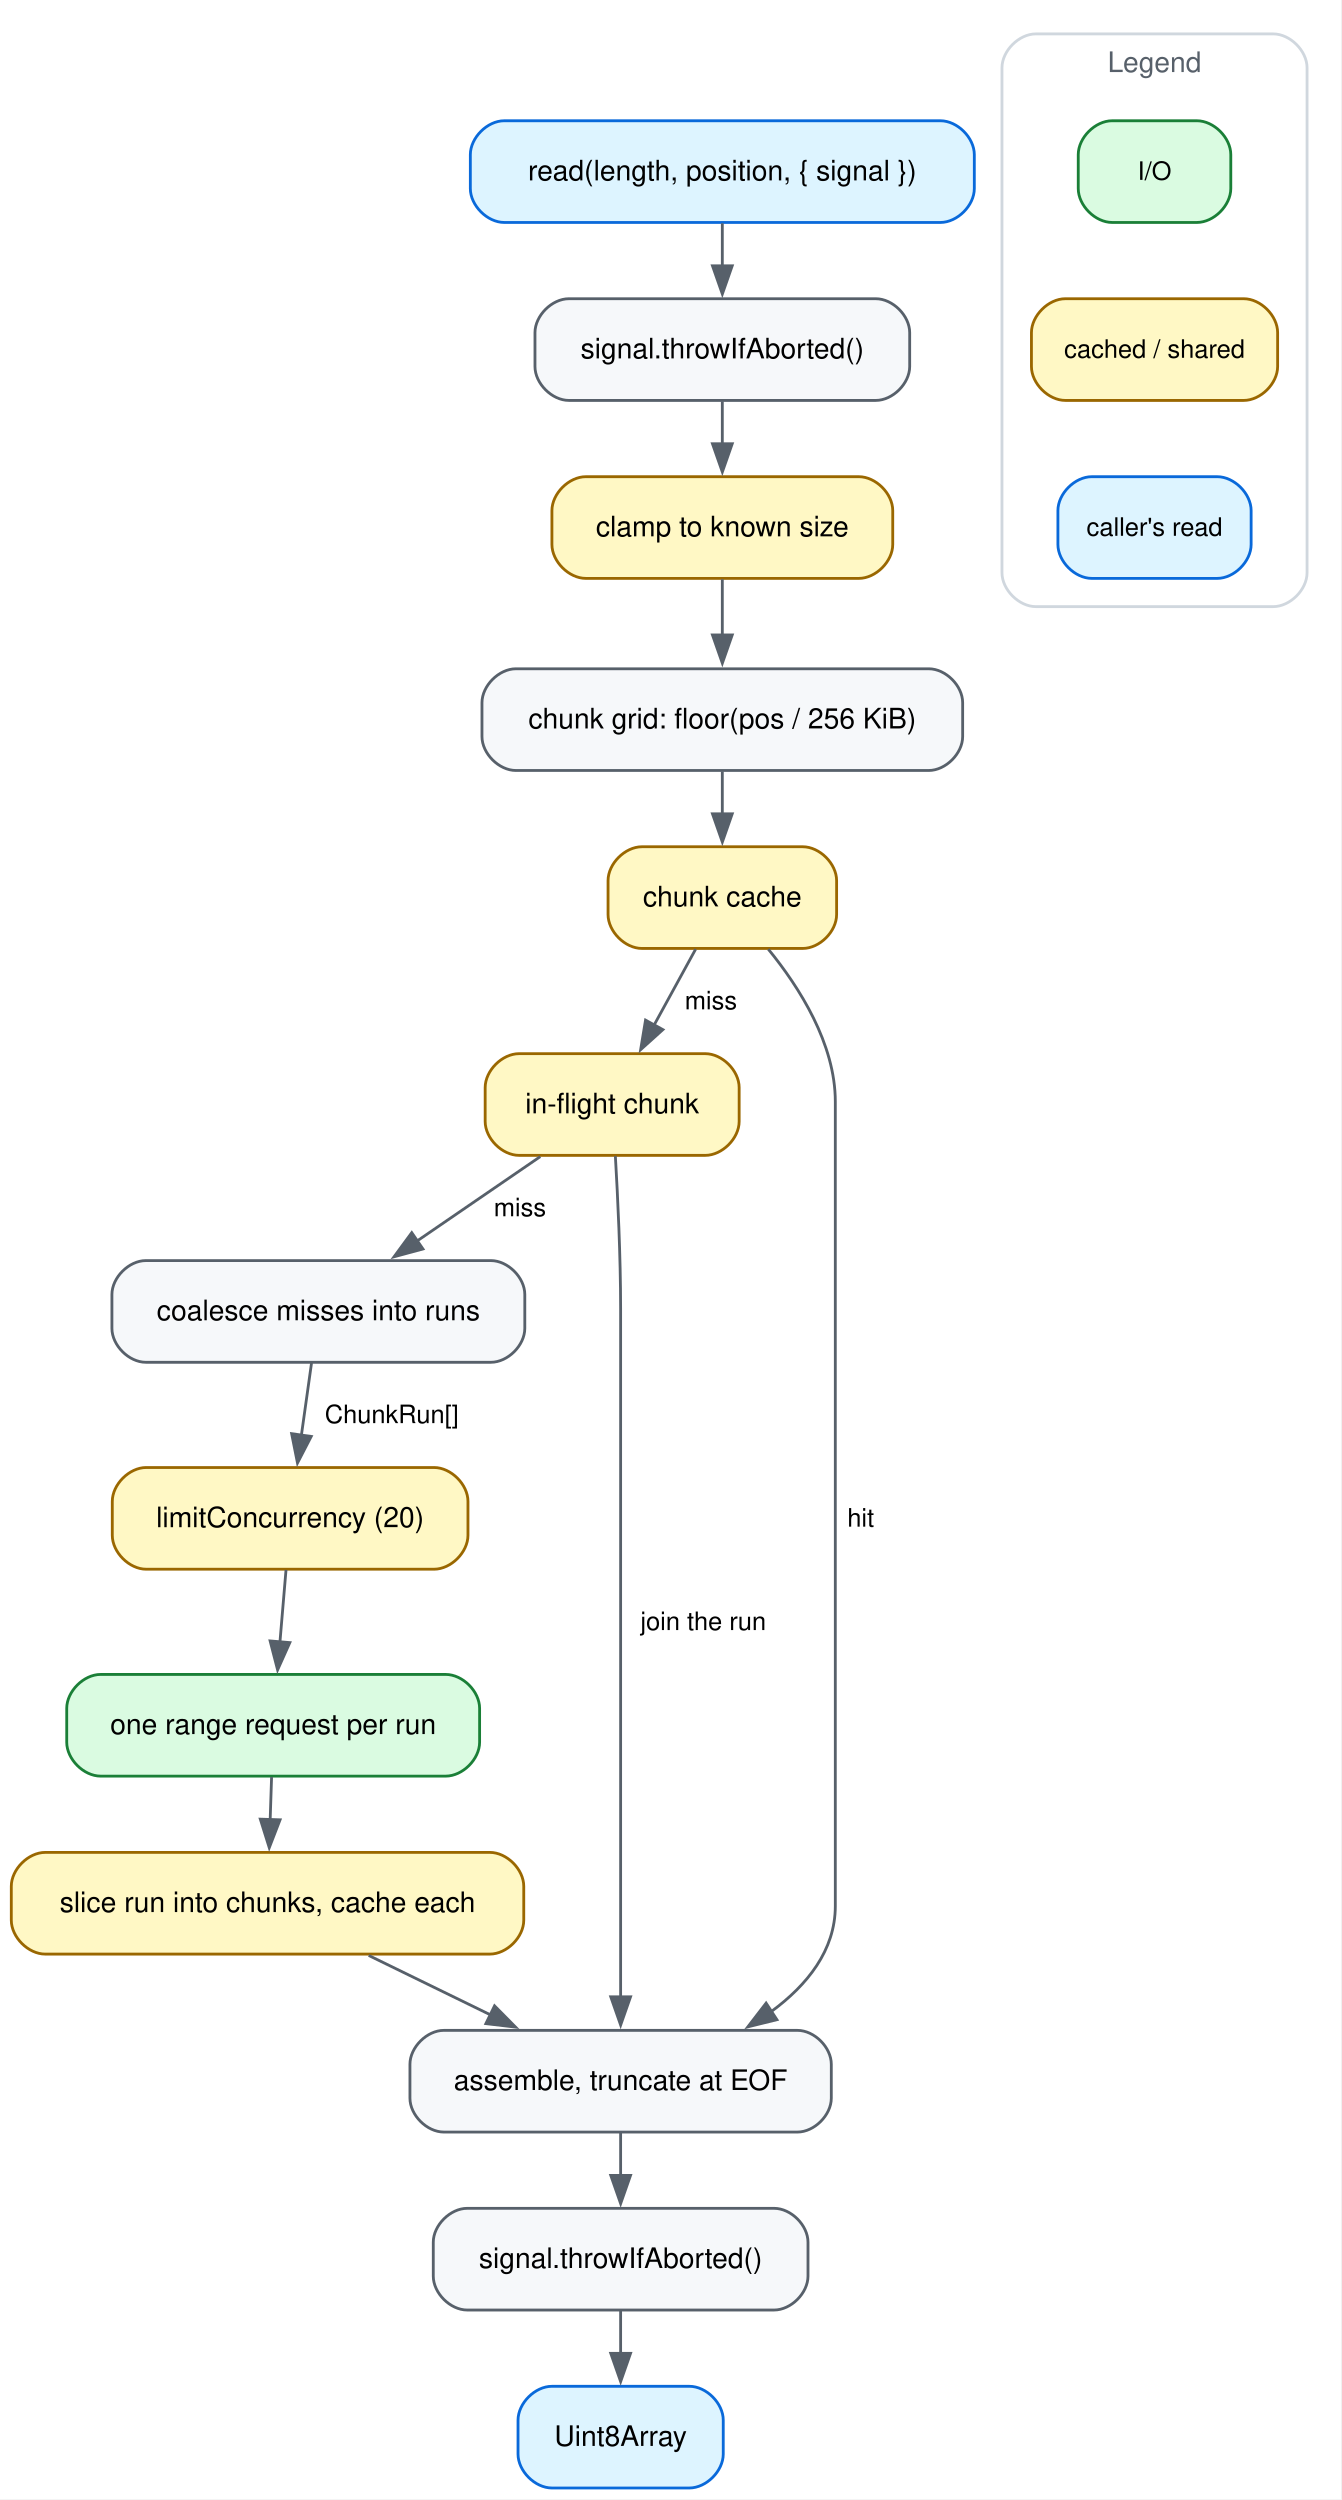
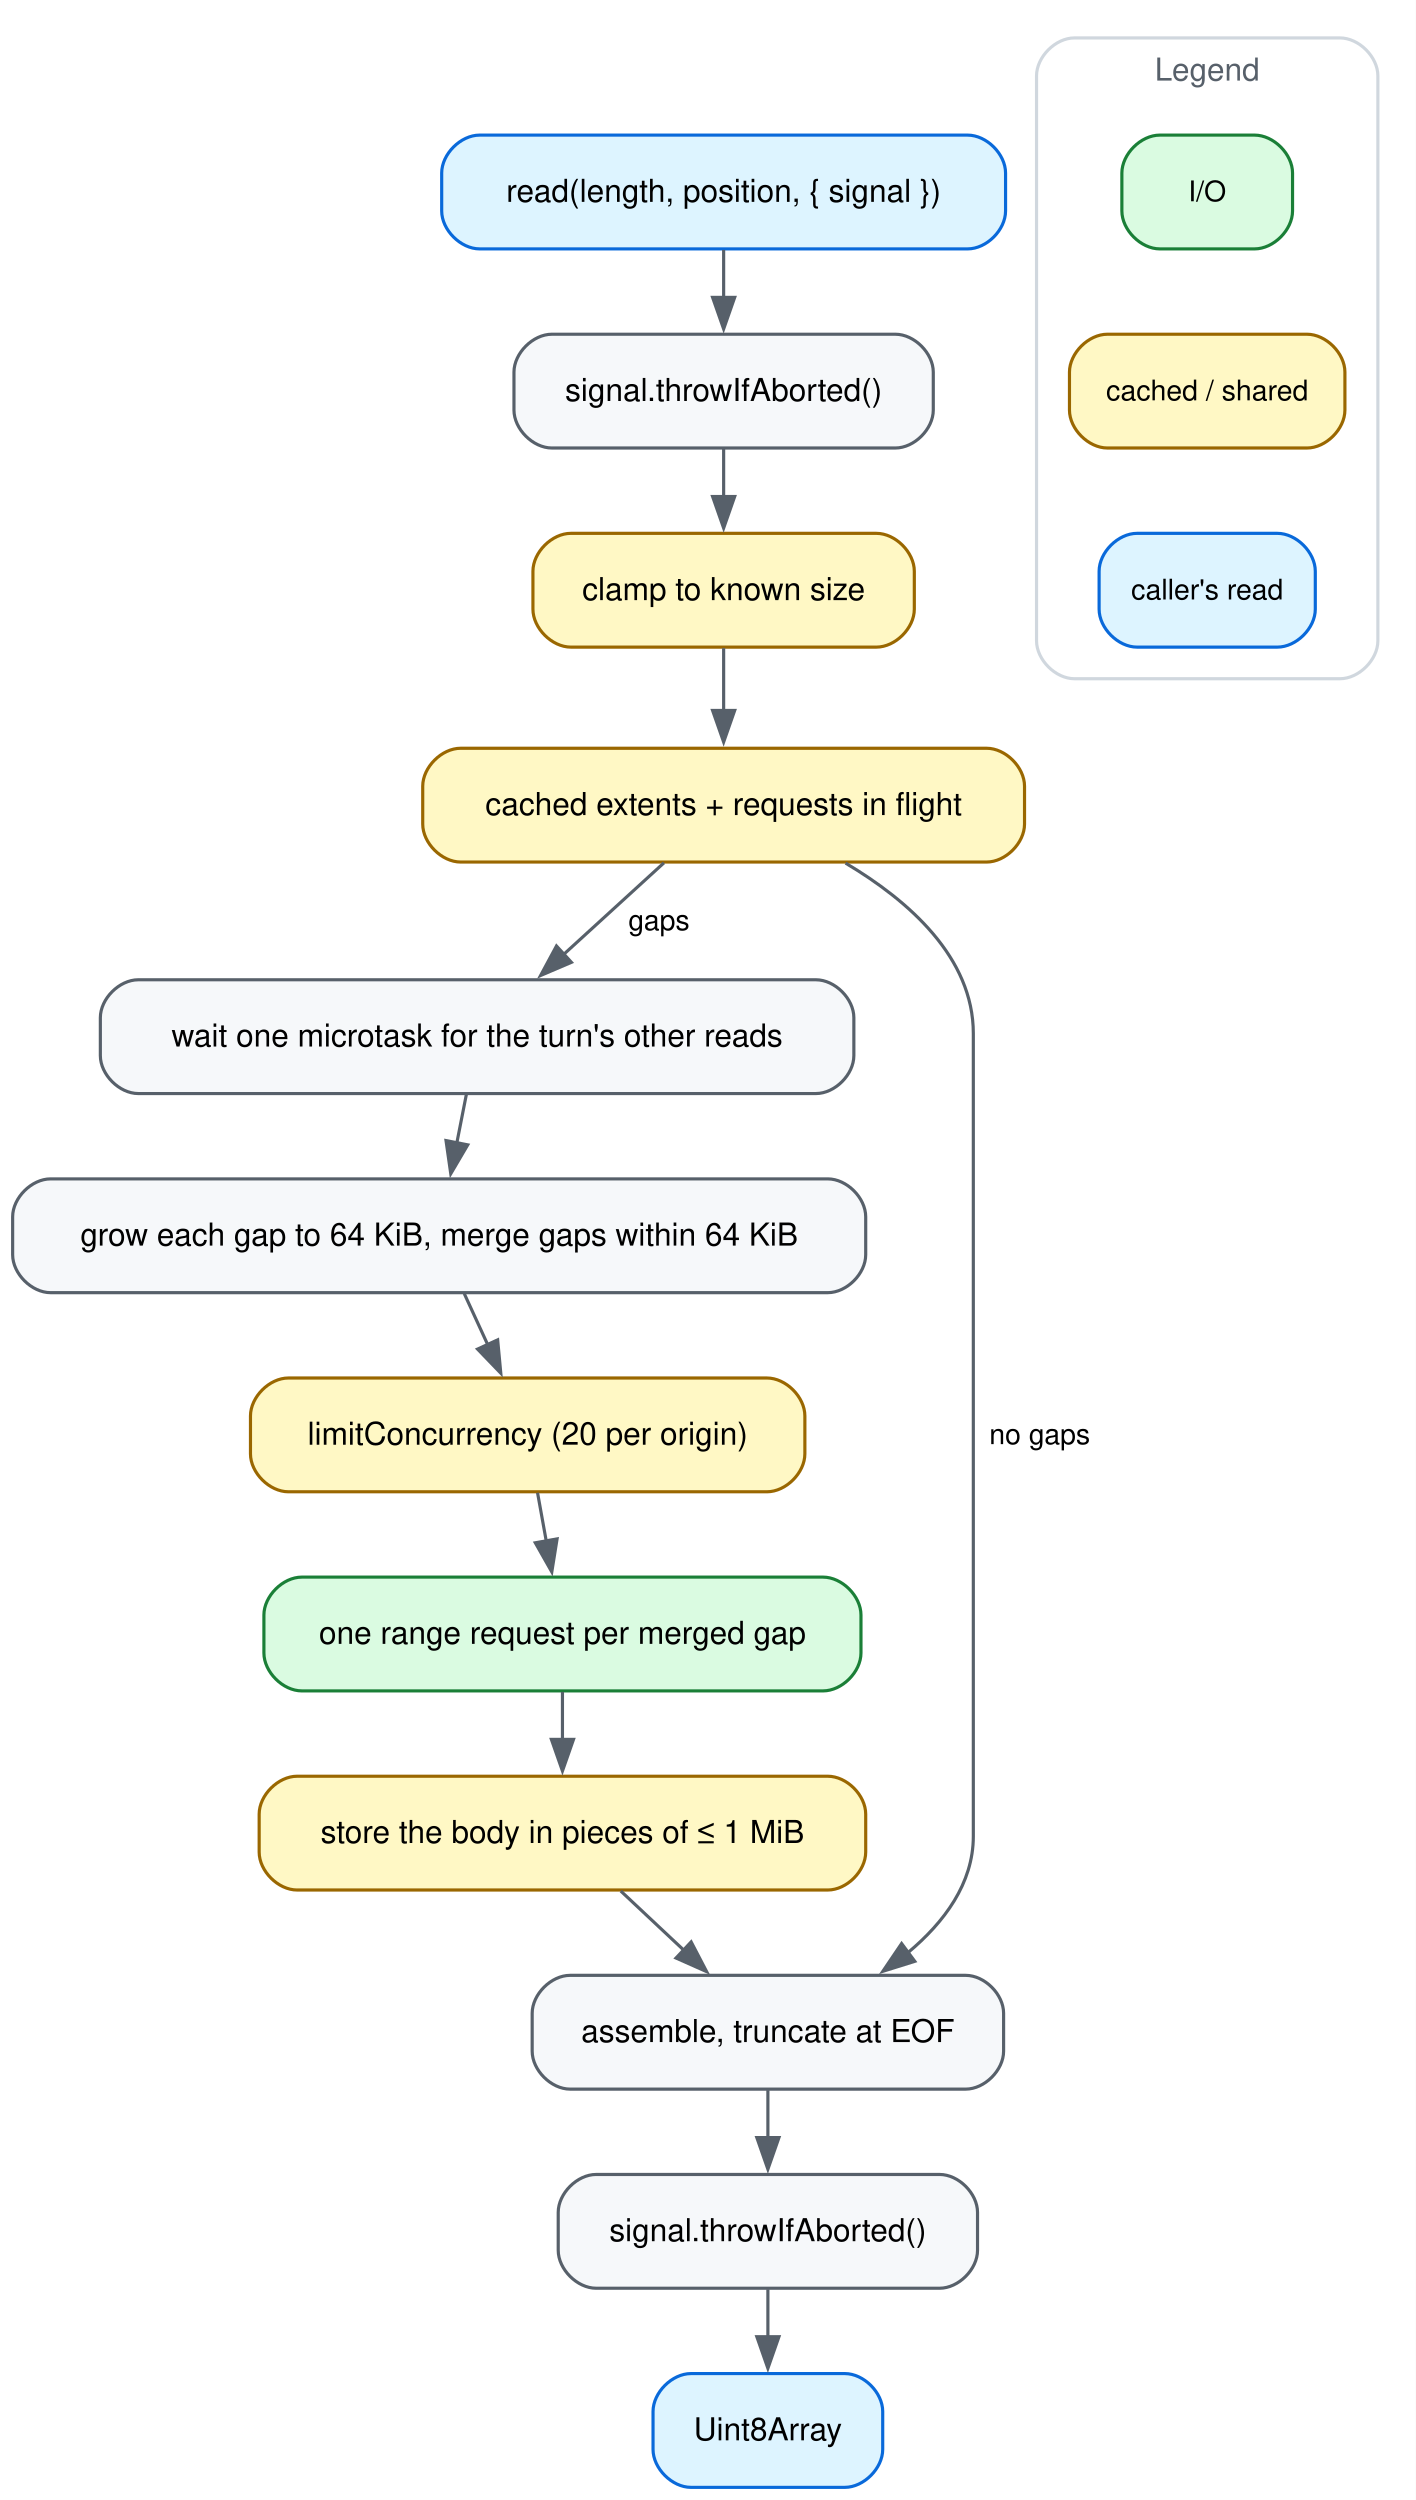
- <svg xmlns="http://www.w3.org/2000/svg" width="475pt" height="885pt" viewBox="0.00 0.00 475.00 885.00">
-   <g id="graph0" class="graph" transform="scale(1 1) rotate(0) translate(4 880.75)">
-     <polygon fill="white" stroke="none" points="-4,4 -4,-880.75 470.7,-880.75 470.7,4 -4,4" />
+ <svg xmlns="http://www.w3.org/2000/svg" width="448pt" height="791pt" viewBox="0.00 0.00 448.00 791.00">
+   <g id="graph0" class="graph" transform="scale(1 1) rotate(0) translate(4 787)">
+     <polygon fill="white" stroke="none" points="-4,4 -4,-787 443.96,-787 443.96,4 -4,4" />
    <g id="clust1" class="cluster">
-       <path fill="white" stroke="#d0d7de" d="M362.7,-666C362.7,-666 446.7,-666 446.7,-666 452.7,-666 458.7,-672 458.7,-678 458.7,-678 458.7,-856.75 458.7,-856.75 458.7,-862.75 452.7,-868.75 446.7,-868.75 446.7,-868.75 362.7,-868.75 362.7,-868.75 356.7,-868.75 350.7,-862.75 350.7,-856.75 350.7,-856.75 350.7,-678 350.7,-678 350.7,-672 356.7,-666 362.7,-666" />
-       <text xml:space="preserve" text-anchor="middle" x="404.7" y="-855.25" font-family="Helvetica,sans-Serif" font-size="10.00" fill="#57606a">Legend</text>
+       <path fill="white" stroke="#d0d7de" d="M335.96,-572.25C335.96,-572.25 419.96,-572.25 419.96,-572.25 425.96,-572.25 431.96,-578.25 431.96,-584.25 431.96,-584.25 431.96,-763 431.96,-763 431.96,-769 425.96,-775 419.96,-775 419.96,-775 335.96,-775 335.96,-775 329.96,-775 323.96,-769 323.96,-763 323.96,-763 323.96,-584.25 323.96,-584.25 323.96,-578.25 329.96,-572.25 335.96,-572.25" />
+       <text xml:space="preserve" text-anchor="middle" x="377.96" y="-761.5" font-family="Helvetica,sans-Serif" font-size="10.00" fill="#57606a">Legend</text>
    </g>
    <g id="node1" class="node">
-       <path fill="#ddf4ff" stroke="#0969da" d="M328.91,-838C328.91,-838 174.5,-838 174.5,-838 168.5,-838 162.5,-832 162.5,-826 162.5,-826 162.5,-814 162.5,-814 162.5,-808 168.5,-802 174.5,-802 174.5,-802 328.91,-802 328.91,-802 334.91,-802 340.91,-808 340.91,-814 340.91,-814 340.91,-826 340.91,-826 340.91,-832 334.91,-838 328.91,-838" />
-       <text xml:space="preserve" text-anchor="middle" x="251.7" y="-816.88" font-family="Helvetica,sans-Serif" font-size="10.00">read(length, position, { signal })</text>
+       <path fill="#ddf4ff" stroke="#0969da" d="M302.16,-744.25C302.16,-744.25 147.75,-744.25 147.75,-744.25 141.75,-744.25 135.75,-738.25 135.75,-732.25 135.75,-732.25 135.75,-720.25 135.75,-720.25 135.75,-714.25 141.75,-708.25 147.75,-708.25 147.75,-708.25 302.16,-708.25 302.16,-708.25 308.16,-708.25 314.16,-714.25 314.16,-720.25 314.16,-720.25 314.16,-732.25 314.16,-732.25 314.16,-738.25 308.16,-744.25 302.16,-744.25" />
+       <text xml:space="preserve" text-anchor="middle" x="224.96" y="-723.12" font-family="Helvetica,sans-Serif" font-size="10.00">read(length, position, { signal })</text>
    </g>
    <g id="node2" class="node">
-       <path fill="#f6f8fa" stroke="#57606a" d="M306.03,-775C306.03,-775 197.38,-775 197.38,-775 191.38,-775 185.38,-769 185.38,-763 185.38,-763 185.38,-751 185.38,-751 185.38,-745 191.38,-739 197.38,-739 197.38,-739 306.03,-739 306.03,-739 312.03,-739 318.03,-745 318.03,-751 318.03,-751 318.03,-763 318.03,-763 318.03,-769 312.03,-775 306.03,-775" />
-       <text xml:space="preserve" text-anchor="middle" x="251.7" y="-753.88" font-family="Helvetica,sans-Serif" font-size="10.00">signal.throwIfAborted()</text>
+       <path fill="#f6f8fa" stroke="#57606a" d="M279.29,-681.25C279.29,-681.25 170.62,-681.25 170.62,-681.25 164.62,-681.25 158.62,-675.25 158.62,-669.25 158.62,-669.25 158.62,-657.25 158.62,-657.25 158.62,-651.25 164.62,-645.25 170.62,-645.25 170.62,-645.25 279.29,-645.25 279.29,-645.25 285.29,-645.25 291.29,-651.25 291.29,-657.25 291.29,-657.25 291.29,-669.25 291.29,-669.25 291.29,-675.25 285.29,-681.25 279.29,-681.25" />
+       <text xml:space="preserve" text-anchor="middle" x="224.96" y="-660.12" font-family="Helvetica,sans-Serif" font-size="10.00">signal.throwIfAborted()</text>
    </g>
    <g id="edge1" class="edge">
-       <path fill="none" stroke="#57606a" d="M251.7,-801.68C251.7,-796.88 251.7,-791.53 251.7,-786.27" />
-       <polygon fill="#57606a" stroke="#57606a" points="255.21,-786.66 251.71,-776.66 248.21,-786.66 255.21,-786.66" />
+       <path fill="none" stroke="#57606a" d="M224.96,-707.93C224.96,-703.13 224.96,-697.78 224.96,-692.52" />
+       <polygon fill="#57606a" stroke="#57606a" points="228.46,-692.91 224.96,-682.91 221.46,-692.91 228.46,-692.91" />
    </g>
    <g id="node3" class="node">
-       <path fill="#fff8c5" stroke="#9a6700" d="M300.03,-712C300.03,-712 203.38,-712 203.38,-712 197.38,-712 191.38,-706 191.38,-700 191.38,-700 191.38,-688 191.38,-688 191.38,-682 197.38,-676 203.38,-676 203.38,-676 300.03,-676 300.03,-676 306.03,-676 312.03,-682 312.03,-688 312.03,-688 312.03,-700 312.03,-700 312.03,-706 306.03,-712 300.03,-712" />
-       <text xml:space="preserve" text-anchor="middle" x="251.7" y="-690.88" font-family="Helvetica,sans-Serif" font-size="10.00">clamp to known size</text>
+       <path fill="#fff8c5" stroke="#9a6700" d="M273.29,-618.25C273.29,-618.25 176.62,-618.25 176.62,-618.25 170.62,-618.25 164.62,-612.25 164.62,-606.25 164.62,-606.25 164.62,-594.25 164.62,-594.25 164.62,-588.25 170.62,-582.25 176.62,-582.25 176.62,-582.25 273.29,-582.25 273.29,-582.25 279.29,-582.25 285.29,-588.25 285.29,-594.25 285.29,-594.25 285.29,-606.25 285.29,-606.25 285.29,-612.25 279.29,-618.25 273.29,-618.25" />
+       <text xml:space="preserve" text-anchor="middle" x="224.96" y="-597.12" font-family="Helvetica,sans-Serif" font-size="10.00">clamp to known size</text>
    </g>
    <g id="edge2" class="edge">
-       <path fill="none" stroke="#57606a" d="M251.7,-738.68C251.7,-733.88 251.7,-728.53 251.7,-723.27" />
-       <polygon fill="#57606a" stroke="#57606a" points="255.21,-723.66 251.71,-713.66 248.21,-723.66 255.21,-723.66" />
+       <path fill="none" stroke="#57606a" d="M224.96,-644.93C224.96,-640.13 224.96,-634.78 224.96,-629.52" />
+       <polygon fill="#57606a" stroke="#57606a" points="228.46,-629.91 224.96,-619.91 221.46,-629.91 228.46,-629.91" />
    </g>
    <g id="node4" class="node">
-       <path fill="#f6f8fa" stroke="#57606a" d="M324.78,-644C324.78,-644 178.62,-644 178.62,-644 172.62,-644 166.62,-638 166.62,-632 166.62,-632 166.62,-620 166.62,-620 166.62,-614 172.62,-608 178.62,-608 178.62,-608 324.78,-608 324.78,-608 330.78,-608 336.78,-614 336.78,-620 336.78,-620 336.78,-632 336.78,-632 336.78,-638 330.78,-644 324.78,-644" />
-       <text xml:space="preserve" text-anchor="middle" x="251.7" y="-622.88" font-family="Helvetica,sans-Serif" font-size="10.00">chunk grid: floor(pos / 256 KiB)</text>
+       <path fill="#fff8c5" stroke="#9a6700" d="M308.16,-550.25C308.16,-550.25 141.75,-550.25 141.75,-550.25 135.75,-550.25 129.75,-544.25 129.75,-538.25 129.75,-538.25 129.75,-526.25 129.75,-526.25 129.75,-520.25 135.75,-514.25 141.75,-514.25 141.75,-514.25 308.16,-514.25 308.16,-514.25 314.16,-514.25 320.16,-520.25 320.16,-526.25 320.16,-526.25 320.16,-538.25 320.16,-538.25 320.16,-544.25 314.16,-550.25 308.16,-550.25" />
+       <text xml:space="preserve" text-anchor="middle" x="224.96" y="-529.12" font-family="Helvetica,sans-Serif" font-size="10.00">cached extents + requests in flight</text>
    </g>
    <g id="edge3" class="edge">
-       <path fill="none" stroke="#57606a" d="M251.7,-675.66C251.7,-669.57 251.7,-662.55 251.7,-655.78" />
-       <polygon fill="#57606a" stroke="#57606a" points="255.21,-655.97 251.71,-645.97 248.21,-655.97 255.21,-655.97" />
+       <path fill="none" stroke="#57606a" d="M224.96,-581.91C224.96,-575.82 224.96,-568.8 224.96,-562.03" />
+       <polygon fill="#57606a" stroke="#57606a" points="228.46,-562.22 224.96,-552.22 221.46,-562.22 228.46,-562.22" />
    </g>
    <g id="node5" class="node">
-       <path fill="#fff8c5" stroke="#9a6700" d="M280.16,-581C280.16,-581 223.25,-581 223.25,-581 217.25,-581 211.25,-575 211.25,-569 211.25,-569 211.25,-557 211.25,-557 211.25,-551 217.25,-545 223.25,-545 223.25,-545 280.16,-545 280.16,-545 286.16,-545 292.16,-551 292.16,-557 292.16,-557 292.16,-569 292.16,-569 292.16,-575 286.16,-581 280.16,-581" />
-       <text xml:space="preserve" text-anchor="middle" x="251.7" y="-559.88" font-family="Helvetica,sans-Serif" font-size="10.00">chunk cache</text>
+       <path fill="#f6f8fa" stroke="#57606a" d="M254.16,-477C254.16,-477 39.75,-477 39.75,-477 33.75,-477 27.75,-471 27.75,-465 27.75,-465 27.75,-453 27.75,-453 27.75,-447 33.75,-441 39.75,-441 39.75,-441 254.16,-441 254.16,-441 260.16,-441 266.16,-447 266.16,-453 266.16,-453 266.16,-465 266.16,-465 266.16,-471 260.16,-477 254.16,-477" />
+       <text xml:space="preserve" text-anchor="middle" x="146.96" y="-455.88" font-family="Helvetica,sans-Serif" font-size="10.00">wait one microtask for the turn's other reads</text>
+     </g>
+     <g id="edge5" class="edge">
+       <path fill="none" stroke="#57606a" d="M206.07,-514C196.56,-505.31 184.85,-494.62 174.37,-485.05" />
+       <polygon fill="#57606a" stroke="#57606a" points="176.79,-482.52 167.05,-478.36 172.07,-487.69 176.79,-482.52" />
+       <text xml:space="preserve" text-anchor="middle" x="204.5" y="-492.7" font-family="Helvetica,sans-Serif" font-size="9.00"> gaps </text>
+     </g>
+     <g id="node11" class="node">
+       <path fill="#f6f8fa" stroke="#57606a" d="M301.54,-162C301.54,-162 176.38,-162 176.38,-162 170.38,-162 164.38,-156 164.38,-150 164.38,-150 164.38,-138 164.38,-138 164.38,-132 170.38,-126 176.38,-126 176.38,-126 301.54,-126 301.54,-126 307.54,-126 313.54,-132 313.54,-138 313.54,-138 313.54,-150 313.54,-150 313.54,-156 307.54,-162 301.54,-162" />
+       <text xml:space="preserve" text-anchor="middle" x="238.96" y="-140.88" font-family="Helvetica,sans-Serif" font-size="10.00">assemble, truncate at EOF</text>
    </g>
    <g id="edge4" class="edge">
-       <path fill="none" stroke="#57606a" d="M251.7,-607.68C251.7,-602.88 251.7,-597.53 251.7,-592.27" />
-       <polygon fill="#57606a" stroke="#57606a" points="255.21,-592.66 251.71,-582.66 248.21,-592.66 255.21,-592.66" />
+       <path fill="none" stroke="#57606a" d="M263.53,-513.91C283.58,-502.01 303.96,-484.01 303.96,-460 303.96,-460 303.96,-460 303.96,-206 303.96,-191.08 294.73,-178.74 283.24,-169.16" />
+       <polygon fill="#57606a" stroke="#57606a" points="285.44,-166.44 275.33,-163.28 281.27,-172.06 285.44,-166.44" />
+       <text xml:space="preserve" text-anchor="middle" x="324.96" y="-330.07" font-family="Helvetica,sans-Serif" font-size="9.00"> no gaps </text>
    </g>
    <g id="node6" class="node">
-       <path fill="#fff8c5" stroke="#9a6700" d="M245.66,-507.75C245.66,-507.75 179.75,-507.75 179.75,-507.75 173.75,-507.75 167.75,-501.75 167.75,-495.75 167.75,-495.75 167.75,-483.75 167.75,-483.75 167.75,-477.75 173.75,-471.75 179.75,-471.75 179.75,-471.75 245.66,-471.75 245.66,-471.75 251.66,-471.75 257.66,-477.75 257.66,-483.75 257.66,-483.75 257.66,-495.75 257.66,-495.75 257.66,-501.75 251.66,-507.75 245.66,-507.75" />
-       <text xml:space="preserve" text-anchor="middle" x="212.7" y="-486.62" font-family="Helvetica,sans-Serif" font-size="10.00">in-flight chunk</text>
+       <path fill="#f6f8fa" stroke="#57606a" d="M257.91,-414C257.91,-414 12,-414 12,-414 6,-414 0,-408 0,-402 0,-402 0,-390 0,-390 0,-384 6,-378 12,-378 12,-378 257.91,-378 257.91,-378 263.91,-378 269.91,-384 269.91,-390 269.91,-390 269.91,-402 269.91,-402 269.91,-408 263.91,-414 257.91,-414" />
+       <text xml:space="preserve" text-anchor="middle" x="134.96" y="-392.88" font-family="Helvetica,sans-Serif" font-size="10.00">grow each gap to 64 KiB, merge gaps within 64 KiB</text>
    </g>
    <g id="edge6" class="edge">
-       <path fill="none" stroke="#57606a" d="M242.26,-544.75C237.86,-536.7 232.51,-526.92 227.57,-517.91" />
-       <polygon fill="#57606a" stroke="#57606a" points="230.66,-516.26 222.79,-509.17 224.52,-519.62 230.66,-516.26" />
-       <text xml:space="preserve" text-anchor="middle" x="247.67" y="-523.45" font-family="Helvetica,sans-Serif" font-size="9.00"> miss </text>
+       <path fill="none" stroke="#57606a" d="M143.55,-440.68C142.6,-435.88 141.55,-430.53 140.52,-425.27" />
+       <polygon fill="#57606a" stroke="#57606a" points="143.99,-424.77 138.62,-415.63 137.12,-426.12 143.99,-424.77" />
+     </g>
+     <g id="node7" class="node">
+       <path fill="#fff8c5" stroke="#9a6700" d="M238.66,-351C238.66,-351 87.25,-351 87.25,-351 81.25,-351 75.25,-345 75.25,-339 75.25,-339 75.25,-327 75.25,-327 75.25,-321 81.25,-315 87.25,-315 87.25,-315 238.66,-315 238.66,-315 244.66,-315 250.66,-321 250.66,-327 250.66,-327 250.66,-339 250.66,-339 250.66,-345 244.66,-351 238.66,-351" />
+       <text xml:space="preserve" text-anchor="middle" x="162.96" y="-329.88" font-family="Helvetica,sans-Serif" font-size="10.00">limitConcurrency (20 per origin)</text>
+     </g>
+     <g id="edge7" class="edge">
+       <path fill="none" stroke="#57606a" d="M142.9,-377.68C145.23,-372.62 147.83,-366.95 150.37,-361.42" />
+       <polygon fill="#57606a" stroke="#57606a" points="153.46,-363.07 154.45,-352.52 147.1,-360.15 153.46,-363.07" />
+     </g>
+     <g id="node8" class="node">
+       <path fill="#dafbe1" stroke="#1a7f37" d="M256.41,-288C256.41,-288 91.5,-288 91.5,-288 85.5,-288 79.5,-282 79.5,-276 79.5,-276 79.5,-264 79.5,-264 79.5,-258 85.5,-252 91.5,-252 91.5,-252 256.41,-252 256.41,-252 262.41,-252 268.41,-258 268.41,-264 268.41,-264 268.41,-276 268.41,-276 268.41,-282 262.41,-288 256.41,-288" />
+       <text xml:space="preserve" text-anchor="middle" x="173.96" y="-266.88" font-family="Helvetica,sans-Serif" font-size="10.00">one range request per merged gap</text>
+     </g>
+     <g id="edge8" class="edge">
+       <path fill="none" stroke="#57606a" d="M166.08,-314.68C166.94,-309.88 167.91,-304.53 168.86,-299.27" />
+       <polygon fill="#57606a" stroke="#57606a" points="172.26,-300.1 170.59,-289.64 165.37,-298.86 172.26,-300.1" />
+     </g>
+     <g id="node9" class="node">
+       <path fill="#fff8c5" stroke="#9a6700" d="M257.91,-225C257.91,-225 90,-225 90,-225 84,-225 78,-219 78,-213 78,-213 78,-201 78,-201 78,-195 84,-189 90,-189 90,-189 257.91,-189 257.91,-189 263.91,-189 269.91,-195 269.91,-201 269.91,-201 269.91,-213 269.91,-213 269.91,-219 263.91,-225 257.91,-225" />
+       <text xml:space="preserve" text-anchor="middle" x="173.96" y="-203.88" font-family="Helvetica,sans-Serif" font-size="10.00">store the body in pieces of ≤ 1 MiB</text>
+     </g>
+     <g id="edge9" class="edge">
+       <path fill="none" stroke="#57606a" d="M173.96,-251.68C173.96,-246.88 173.96,-241.53 173.96,-236.27" />
+       <polygon fill="#57606a" stroke="#57606a" points="177.46,-236.66 173.96,-226.66 170.46,-236.66 177.46,-236.66" />
+     </g>
+     <g id="edge10" class="edge">
+       <path fill="none" stroke="#57606a" d="M192.41,-188.68C198.64,-182.84 205.72,-176.19 212.44,-169.88" />
+       <polygon fill="#57606a" stroke="#57606a" points="214.68,-172.58 219.58,-163.18 209.89,-167.48 214.68,-172.58" />
+     </g>
+     <g id="node10" class="node">
+       <path fill="#f6f8fa" stroke="#57606a" d="M293.29,-99C293.29,-99 184.62,-99 184.62,-99 178.62,-99 172.62,-93 172.62,-87 172.62,-87 172.62,-75 172.62,-75 172.62,-69 178.62,-63 184.62,-63 184.62,-63 293.29,-63 293.29,-63 299.29,-63 305.29,-69 305.29,-75 305.29,-75 305.29,-87 305.29,-87 305.29,-93 299.29,-99 293.29,-99" />
+       <text xml:space="preserve" text-anchor="middle" x="238.96" y="-77.88" font-family="Helvetica,sans-Serif" font-size="10.00">signal.throwIfAborted()</text>
    </g>
    <g id="node12" class="node">
-       <path fill="#f6f8fa" stroke="#57606a" d="M278.28,-162C278.28,-162 153.12,-162 153.12,-162 147.12,-162 141.12,-156 141.12,-150 141.12,-150 141.12,-138 141.12,-138 141.12,-132 147.12,-126 153.12,-126 153.12,-126 278.28,-126 278.28,-126 284.28,-126 290.28,-132 290.28,-138 290.28,-138 290.28,-150 290.28,-150 290.28,-156 284.28,-162 278.28,-162" />
-       <text xml:space="preserve" text-anchor="middle" x="215.7" y="-140.88" font-family="Helvetica,sans-Serif" font-size="10.00">assemble, truncate at EOF</text>
+       <path fill="#ddf4ff" stroke="#0969da" d="M263.29,-36C263.29,-36 214.62,-36 214.62,-36 208.62,-36 202.62,-30 202.62,-24 202.62,-24 202.62,-12 202.62,-12 202.62,-6 208.62,0 214.62,0 214.62,0 263.29,0 263.29,0 269.29,0 275.29,-6 275.29,-12 275.29,-12 275.29,-24 275.29,-24 275.29,-30 269.29,-36 263.29,-36" />
+       <text xml:space="preserve" text-anchor="middle" x="238.96" y="-14.88" font-family="Helvetica,sans-Serif" font-size="10.00">Uint8Array</text>
    </g>
-     <g id="edge5" class="edge">
-       <path fill="none" stroke="#57606a" d="M267.97,-544.75C279.05,-531.17 291.7,-511.18 291.7,-490.75 291.7,-490.75 291.7,-490.75 291.7,-206 291.7,-190.34 281.77,-178.04 269.09,-168.7" />
-       <polygon fill="#57606a" stroke="#57606a" points="271.03,-165.78 260.74,-163.25 267.2,-171.65 271.03,-165.78" />
-       <text xml:space="preserve" text-anchor="middle" x="300.7" y="-340.32" font-family="Helvetica,sans-Serif" font-size="9.00"> hit </text>
-     </g>
-     <g id="node7" class="node">
-       <path fill="#f6f8fa" stroke="#57606a" d="M169.78,-434.5C169.78,-434.5 47.62,-434.5 47.62,-434.5 41.62,-434.5 35.62,-428.5 35.62,-422.5 35.62,-422.5 35.62,-410.5 35.62,-410.5 35.62,-404.5 41.62,-398.5 47.62,-398.5 47.62,-398.5 169.78,-398.5 169.78,-398.5 175.78,-398.5 181.78,-404.5 181.78,-410.5 181.78,-410.5 181.78,-422.5 181.78,-422.5 181.78,-428.5 175.78,-434.5 169.78,-434.5" />
-       <text xml:space="preserve" text-anchor="middle" x="108.7" y="-413.38" font-family="Helvetica,sans-Serif" font-size="10.00">coalesce misses into runs</text>
-     </g>
-     <g id="edge8" class="edge">
-       <path fill="none" stroke="#57606a" d="M187.26,-471.32C174.04,-462.26 157.69,-451.06 143.34,-441.23" />
-       <polygon fill="#57606a" stroke="#57606a" points="145.72,-438.62 135.49,-435.85 141.76,-444.39 145.72,-438.62" />
-       <text xml:space="preserve" text-anchor="middle" x="180.06" y="-450.2" font-family="Helvetica,sans-Serif" font-size="9.00"> miss </text>
-     </g>
-     <g id="edge7" class="edge">
-       <path fill="none" stroke="#57606a" d="M213.84,-471.48C214.69,-457.06 215.7,-435.95 215.7,-417.5 215.7,-417.5 215.7,-417.5 215.7,-206 215.7,-195.42 215.7,-183.81 215.7,-173.58" />
-       <polygon fill="#57606a" stroke="#57606a" points="219.21,-173.87 215.71,-163.87 212.21,-173.87 219.21,-173.87" />
-       <text xml:space="preserve" text-anchor="middle" x="244.95" y="-303.7" font-family="Helvetica,sans-Serif" font-size="9.00"> join the run </text>
-     </g>
-     <g id="node8" class="node">
-       <path fill="#fff8c5" stroke="#9a6700" d="M149.66,-361.25C149.66,-361.25 47.75,-361.25 47.75,-361.25 41.75,-361.25 35.75,-355.25 35.75,-349.25 35.75,-349.25 35.75,-337.25 35.75,-337.25 35.75,-331.25 41.75,-325.25 47.75,-325.25 47.75,-325.25 149.66,-325.25 149.66,-325.25 155.66,-325.25 161.66,-331.25 161.66,-337.25 161.66,-337.25 161.66,-349.25 161.66,-349.25 161.66,-355.25 155.66,-361.25 149.66,-361.25" />
-       <text xml:space="preserve" text-anchor="middle" x="98.7" y="-340.12" font-family="Helvetica,sans-Serif" font-size="10.00">limitConcurrency (20)</text>
-     </g>
-     <g id="edge9" class="edge">
-       <path fill="none" stroke="#57606a" d="M106.28,-398.25C105.2,-390.55 103.9,-381.27 102.68,-372.59" />
-       <polygon fill="#57606a" stroke="#57606a" points="106.17,-372.25 101.31,-362.84 99.24,-373.23 106.17,-372.25" />
-       <text xml:space="preserve" text-anchor="middle" x="134.68" y="-376.95" font-family="Helvetica,sans-Serif" font-size="9.00"> ChunkRun[] </text>
-     </g>
-     <g id="node9" class="node">
-       <path fill="#dafbe1" stroke="#1a7f37" d="M153.78,-288C153.78,-288 31.62,-288 31.62,-288 25.62,-288 19.62,-282 19.62,-276 19.62,-276 19.62,-264 19.62,-264 19.62,-258 25.62,-252 31.62,-252 31.62,-252 153.78,-252 153.78,-252 159.78,-252 165.78,-258 165.78,-264 165.78,-264 165.78,-276 165.78,-276 165.78,-282 159.78,-288 153.78,-288" />
-       <text xml:space="preserve" text-anchor="middle" x="92.7" y="-266.88" font-family="Helvetica,sans-Serif" font-size="10.00">one range request per run</text>
-     </g>
-     <g id="edge10" class="edge">
-       <path fill="none" stroke="#57606a" d="M97.25,-325C96.6,-317.3 95.82,-308.02 95.09,-299.34" />
-       <polygon fill="#57606a" stroke="#57606a" points="98.6,-299.27 94.27,-289.6 91.62,-299.86 98.6,-299.27" />
-     </g>
-     <g id="node10" class="node">
-       <path fill="#fff8c5" stroke="#9a6700" d="M169.41,-225C169.41,-225 12,-225 12,-225 6,-225 0,-219 0,-213 0,-213 0,-201 0,-201 0,-195 6,-189 12,-189 12,-189 169.41,-189 169.41,-189 175.41,-189 181.41,-195 181.41,-201 181.41,-201 181.41,-213 181.41,-213 181.41,-219 175.41,-225 169.41,-225" />
-       <text xml:space="preserve" text-anchor="middle" x="90.7" y="-203.88" font-family="Helvetica,sans-Serif" font-size="10.00">slice run into chunks, cache each</text>
+     <g id="edge12" class="edge">
+       <path fill="none" stroke="#57606a" d="M238.96,-62.68C238.96,-57.88 238.96,-52.53 238.96,-47.27" />
+       <polygon fill="#57606a" stroke="#57606a" points="242.46,-47.66 238.96,-37.66 235.46,-47.66 242.46,-47.66" />
    </g>
    <g id="edge11" class="edge">
-       <path fill="none" stroke="#57606a" d="M92.14,-251.68C91.98,-246.88 91.8,-241.53 91.63,-236.27" />
-       <polygon fill="#57606a" stroke="#57606a" points="95.14,-236.54 91.32,-226.66 88.15,-236.77 95.14,-236.54" />
-     </g>
-     <g id="edge12" class="edge">
-       <path fill="none" stroke="#57606a" d="M126.52,-188.52C139.99,-181.95 155.5,-174.38 169.76,-167.42" />
-       <polygon fill="#57606a" stroke="#57606a" points="171.07,-170.68 178.52,-163.15 168,-164.39 171.07,-170.68" />
-     </g>
-     <g id="node11" class="node">
-       <path fill="#f6f8fa" stroke="#57606a" d="M270.03,-99C270.03,-99 161.38,-99 161.38,-99 155.38,-99 149.38,-93 149.38,-87 149.38,-87 149.38,-75 149.38,-75 149.38,-69 155.38,-63 161.38,-63 161.38,-63 270.03,-63 270.03,-63 276.03,-63 282.03,-69 282.03,-75 282.03,-75 282.03,-87 282.03,-87 282.03,-93 276.03,-99 270.03,-99" />
-       <text xml:space="preserve" text-anchor="middle" x="215.7" y="-77.88" font-family="Helvetica,sans-Serif" font-size="10.00">signal.throwIfAborted()</text>
+       <path fill="none" stroke="#57606a" d="M238.96,-125.68C238.96,-120.88 238.96,-115.53 238.96,-110.27" />
+       <polygon fill="#57606a" stroke="#57606a" points="242.46,-110.66 238.96,-100.66 235.46,-110.66 242.46,-110.66" />
    </g>
    <g id="node13" class="node">
-       <path fill="#ddf4ff" stroke="#0969da" d="M240.03,-36C240.03,-36 191.38,-36 191.38,-36 185.38,-36 179.38,-30 179.38,-24 179.38,-24 179.38,-12 179.38,-12 179.38,-6 185.38,0 191.38,0 191.38,0 240.03,0 240.03,0 246.03,0 252.03,-6 252.03,-12 252.03,-12 252.03,-24 252.03,-24 252.03,-30 246.03,-36 240.03,-36" />
-       <text xml:space="preserve" text-anchor="middle" x="215.7" y="-14.88" font-family="Helvetica,sans-Serif" font-size="10.00">Uint8Array</text>
-     </g>
-     <g id="edge14" class="edge">
-       <path fill="none" stroke="#57606a" d="M215.7,-62.68C215.7,-57.88 215.7,-52.53 215.7,-47.27" />
-       <polygon fill="#57606a" stroke="#57606a" points="219.21,-47.66 215.71,-37.66 212.21,-47.66 219.21,-47.66" />
-     </g>
-     <g id="edge13" class="edge">
-       <path fill="none" stroke="#57606a" d="M215.7,-125.68C215.7,-120.88 215.7,-115.53 215.7,-110.27" />
-       <polygon fill="#57606a" stroke="#57606a" points="219.21,-110.66 215.71,-100.66 212.21,-110.66 219.21,-110.66" />
+       <path fill="#dafbe1" stroke="#1a7f37" d="M392.96,-744.25C392.96,-744.25 362.96,-744.25 362.96,-744.25 356.96,-744.25 350.96,-738.25 350.96,-732.25 350.96,-732.25 350.96,-720.25 350.96,-720.25 350.96,-714.25 356.96,-708.25 362.96,-708.25 362.96,-708.25 392.96,-708.25 392.96,-708.25 398.96,-708.25 404.96,-714.25 404.96,-720.25 404.96,-720.25 404.96,-732.25 404.96,-732.25 404.96,-738.25 398.96,-744.25 392.96,-744.25" />
+       <text xml:space="preserve" text-anchor="middle" x="377.96" y="-723.33" font-family="Helvetica,sans-Serif" font-size="9.00">I/O</text>
    </g>
    <g id="node14" class="node">
-       <path fill="#dafbe1" stroke="#1a7f37" d="M419.7,-838C419.7,-838 389.7,-838 389.7,-838 383.7,-838 377.7,-832 377.7,-826 377.7,-826 377.7,-814 377.7,-814 377.7,-808 383.7,-802 389.7,-802 389.7,-802 419.7,-802 419.7,-802 425.7,-802 431.7,-808 431.7,-814 431.7,-814 431.7,-826 431.7,-826 431.7,-832 425.7,-838 419.7,-838" />
-       <text xml:space="preserve" text-anchor="middle" x="404.7" y="-817.08" font-family="Helvetica,sans-Serif" font-size="9.00">I/O</text>
+       <path fill="#fff8c5" stroke="#9a6700" d="M409.53,-681.25C409.53,-681.25 346.38,-681.25 346.38,-681.25 340.38,-681.25 334.38,-675.25 334.38,-669.25 334.38,-669.25 334.38,-657.25 334.38,-657.25 334.38,-651.25 340.38,-645.25 346.38,-645.25 346.38,-645.25 409.53,-645.25 409.53,-645.25 415.53,-645.25 421.53,-651.25 421.53,-657.25 421.53,-657.25 421.53,-669.25 421.53,-669.25 421.53,-675.25 415.53,-681.25 409.53,-681.25" />
+       <text xml:space="preserve" text-anchor="middle" x="377.96" y="-660.33" font-family="Helvetica,sans-Serif" font-size="9.00">cached / shared</text>
    </g>
    <g id="node15" class="node">
-       <path fill="#fff8c5" stroke="#9a6700" d="M436.28,-775C436.28,-775 373.13,-775 373.13,-775 367.13,-775 361.13,-769 361.13,-763 361.13,-763 361.13,-751 361.13,-751 361.13,-745 367.13,-739 373.13,-739 373.13,-739 436.28,-739 436.28,-739 442.28,-739 448.28,-745 448.28,-751 448.28,-751 448.28,-763 448.28,-763 448.28,-769 442.28,-775 436.28,-775" />
-       <text xml:space="preserve" text-anchor="middle" x="404.7" y="-754.08" font-family="Helvetica,sans-Serif" font-size="9.00">cached / shared</text>
-     </g>
-     <g id="node16" class="node">
-       <path fill="#ddf4ff" stroke="#0969da" d="M426.9,-712C426.9,-712 382.5,-712 382.5,-712 376.5,-712 370.5,-706 370.5,-700 370.5,-700 370.5,-688 370.5,-688 370.5,-682 376.5,-676 382.5,-676 382.5,-676 426.9,-676 426.9,-676 432.9,-676 438.9,-682 438.9,-688 438.9,-688 438.9,-700 438.9,-700 438.9,-706 432.9,-712 426.9,-712" />
-       <text xml:space="preserve" text-anchor="middle" x="404.7" y="-691.08" font-family="Helvetica,sans-Serif" font-size="9.00">caller's read</text>
+       <path fill="#ddf4ff" stroke="#0969da" d="M400.16,-618.25C400.16,-618.25 355.76,-618.25 355.76,-618.25 349.76,-618.25 343.76,-612.25 343.76,-606.25 343.76,-606.25 343.76,-594.25 343.76,-594.25 343.76,-588.25 349.76,-582.25 355.76,-582.25 355.76,-582.25 400.16,-582.25 400.16,-582.25 406.16,-582.25 412.16,-588.25 412.16,-594.25 412.16,-594.25 412.16,-606.25 412.16,-606.25 412.16,-612.25 406.16,-618.25 400.16,-618.25" />
+       <text xml:space="preserve" text-anchor="middle" x="377.96" y="-597.33" font-family="Helvetica,sans-Serif" font-size="9.00">caller's read</text>
    </g>
  </g>
</svg>
